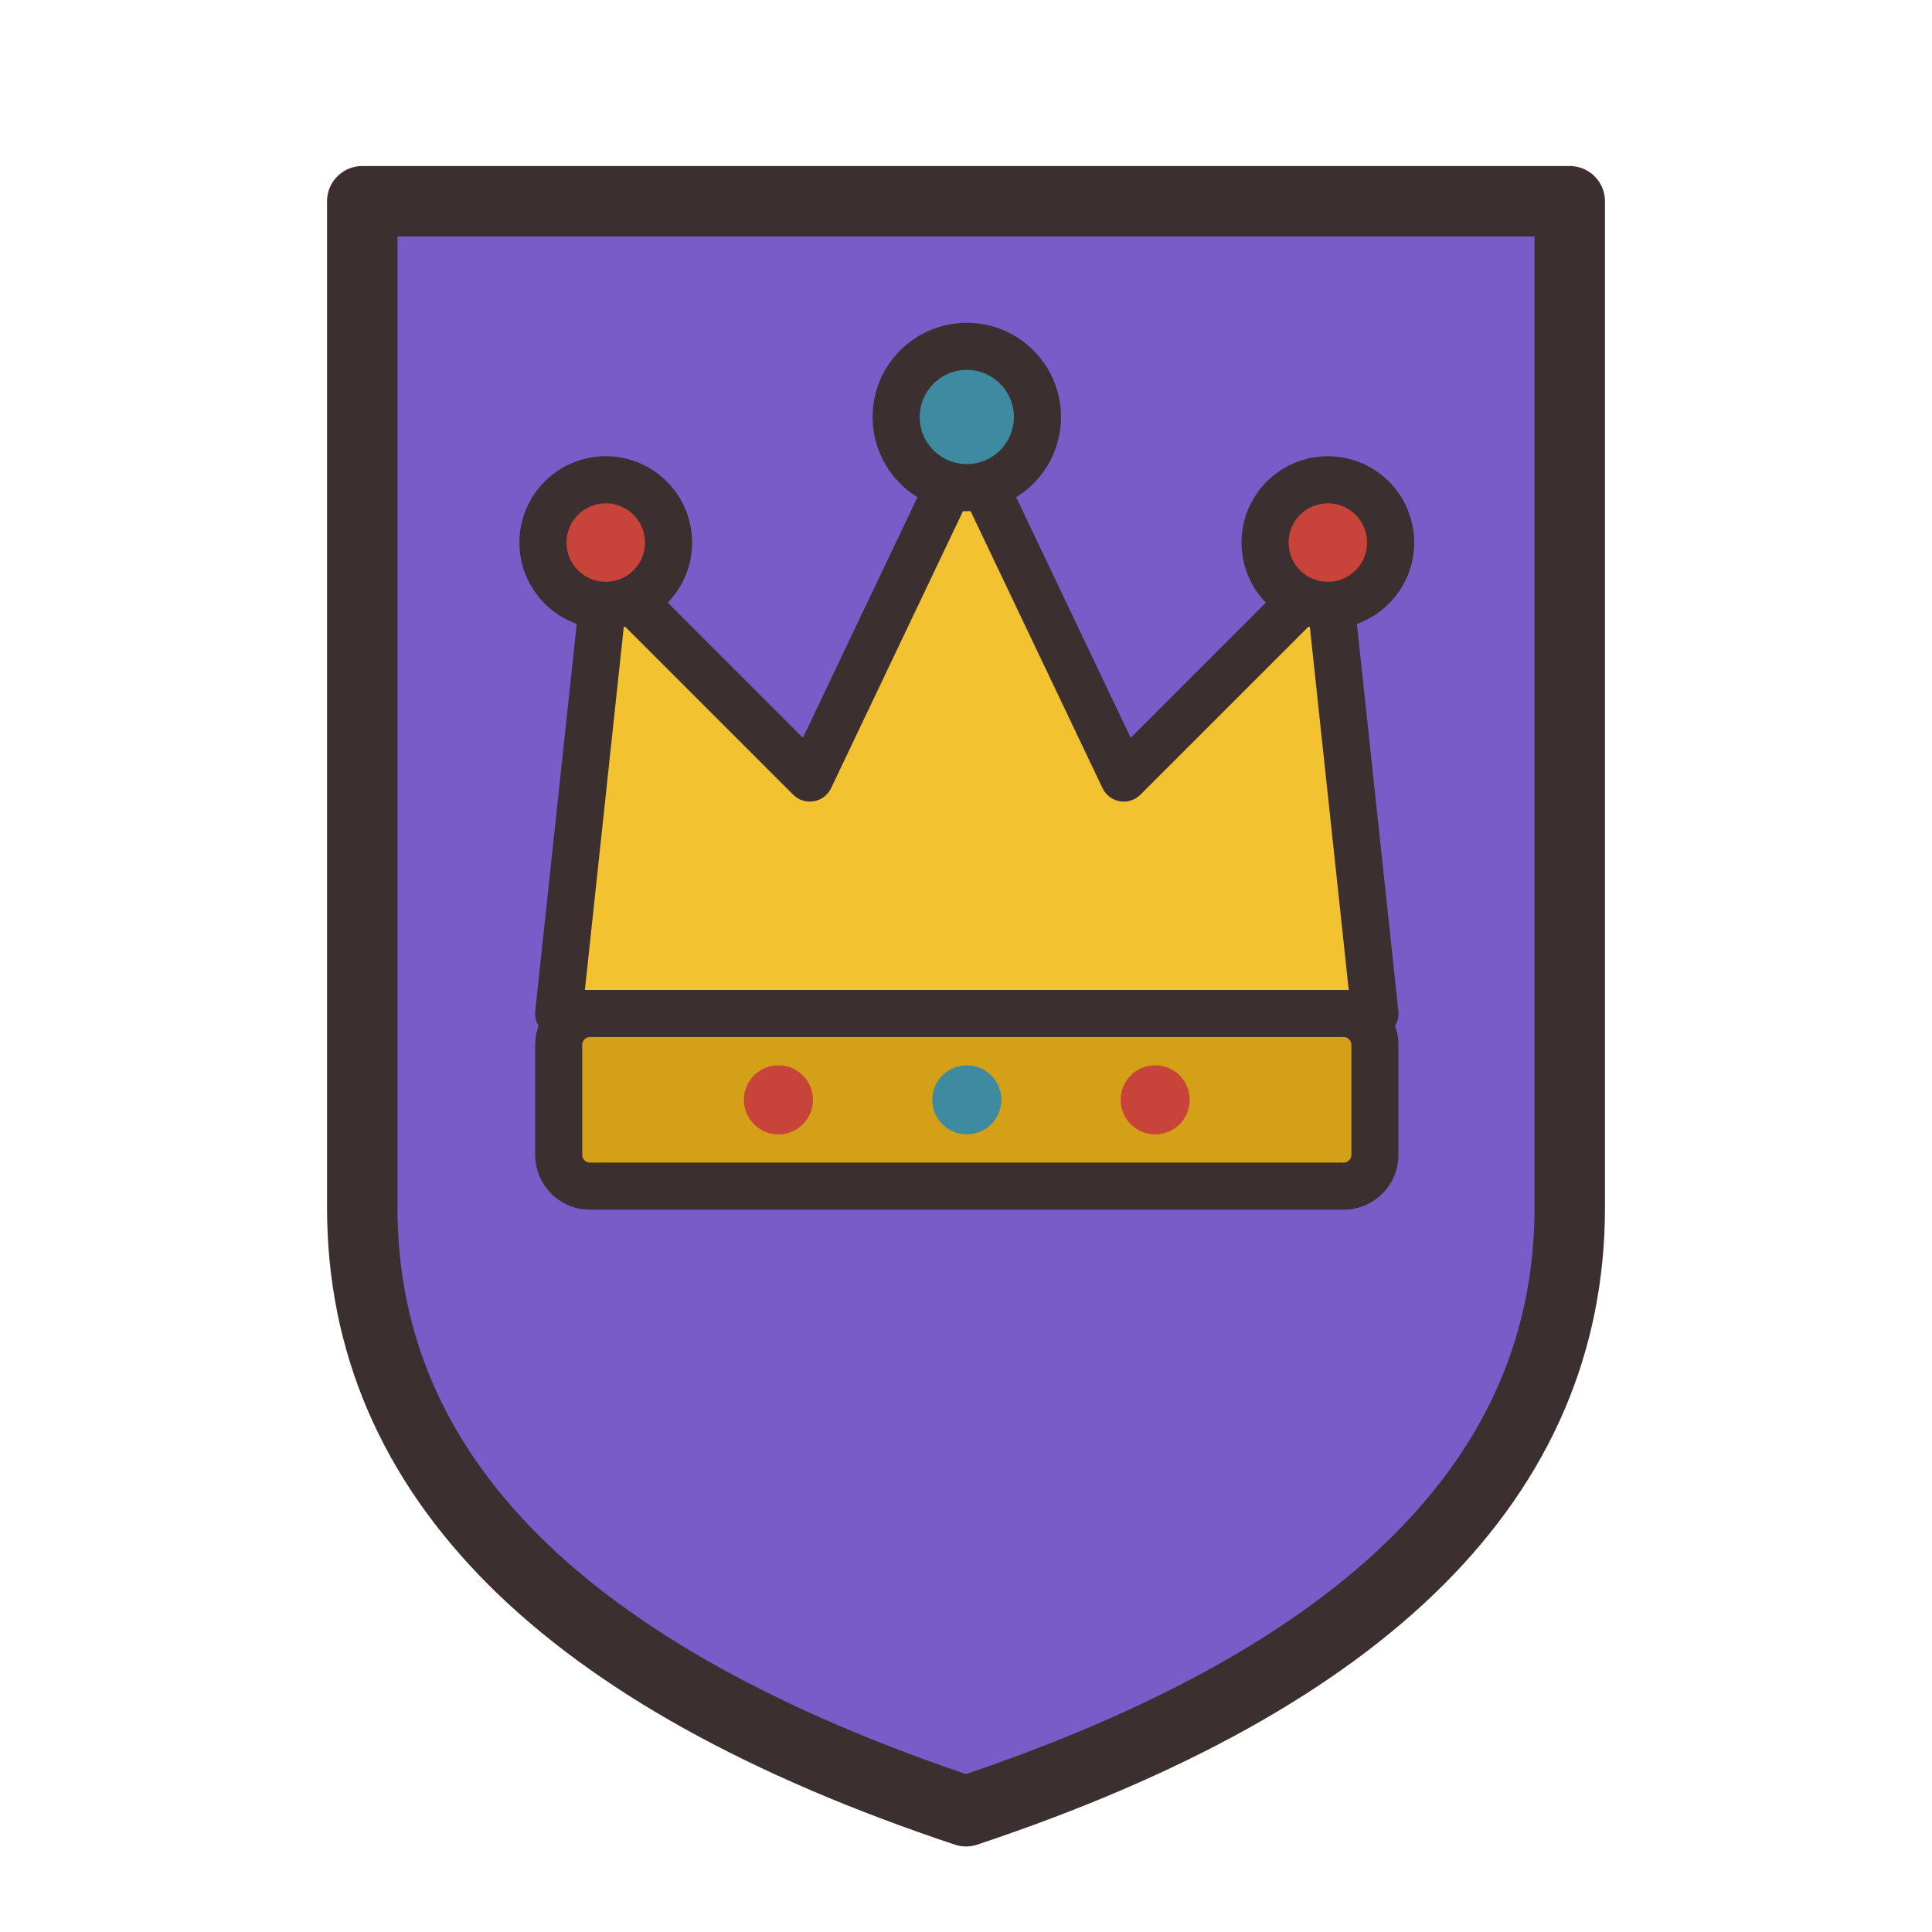
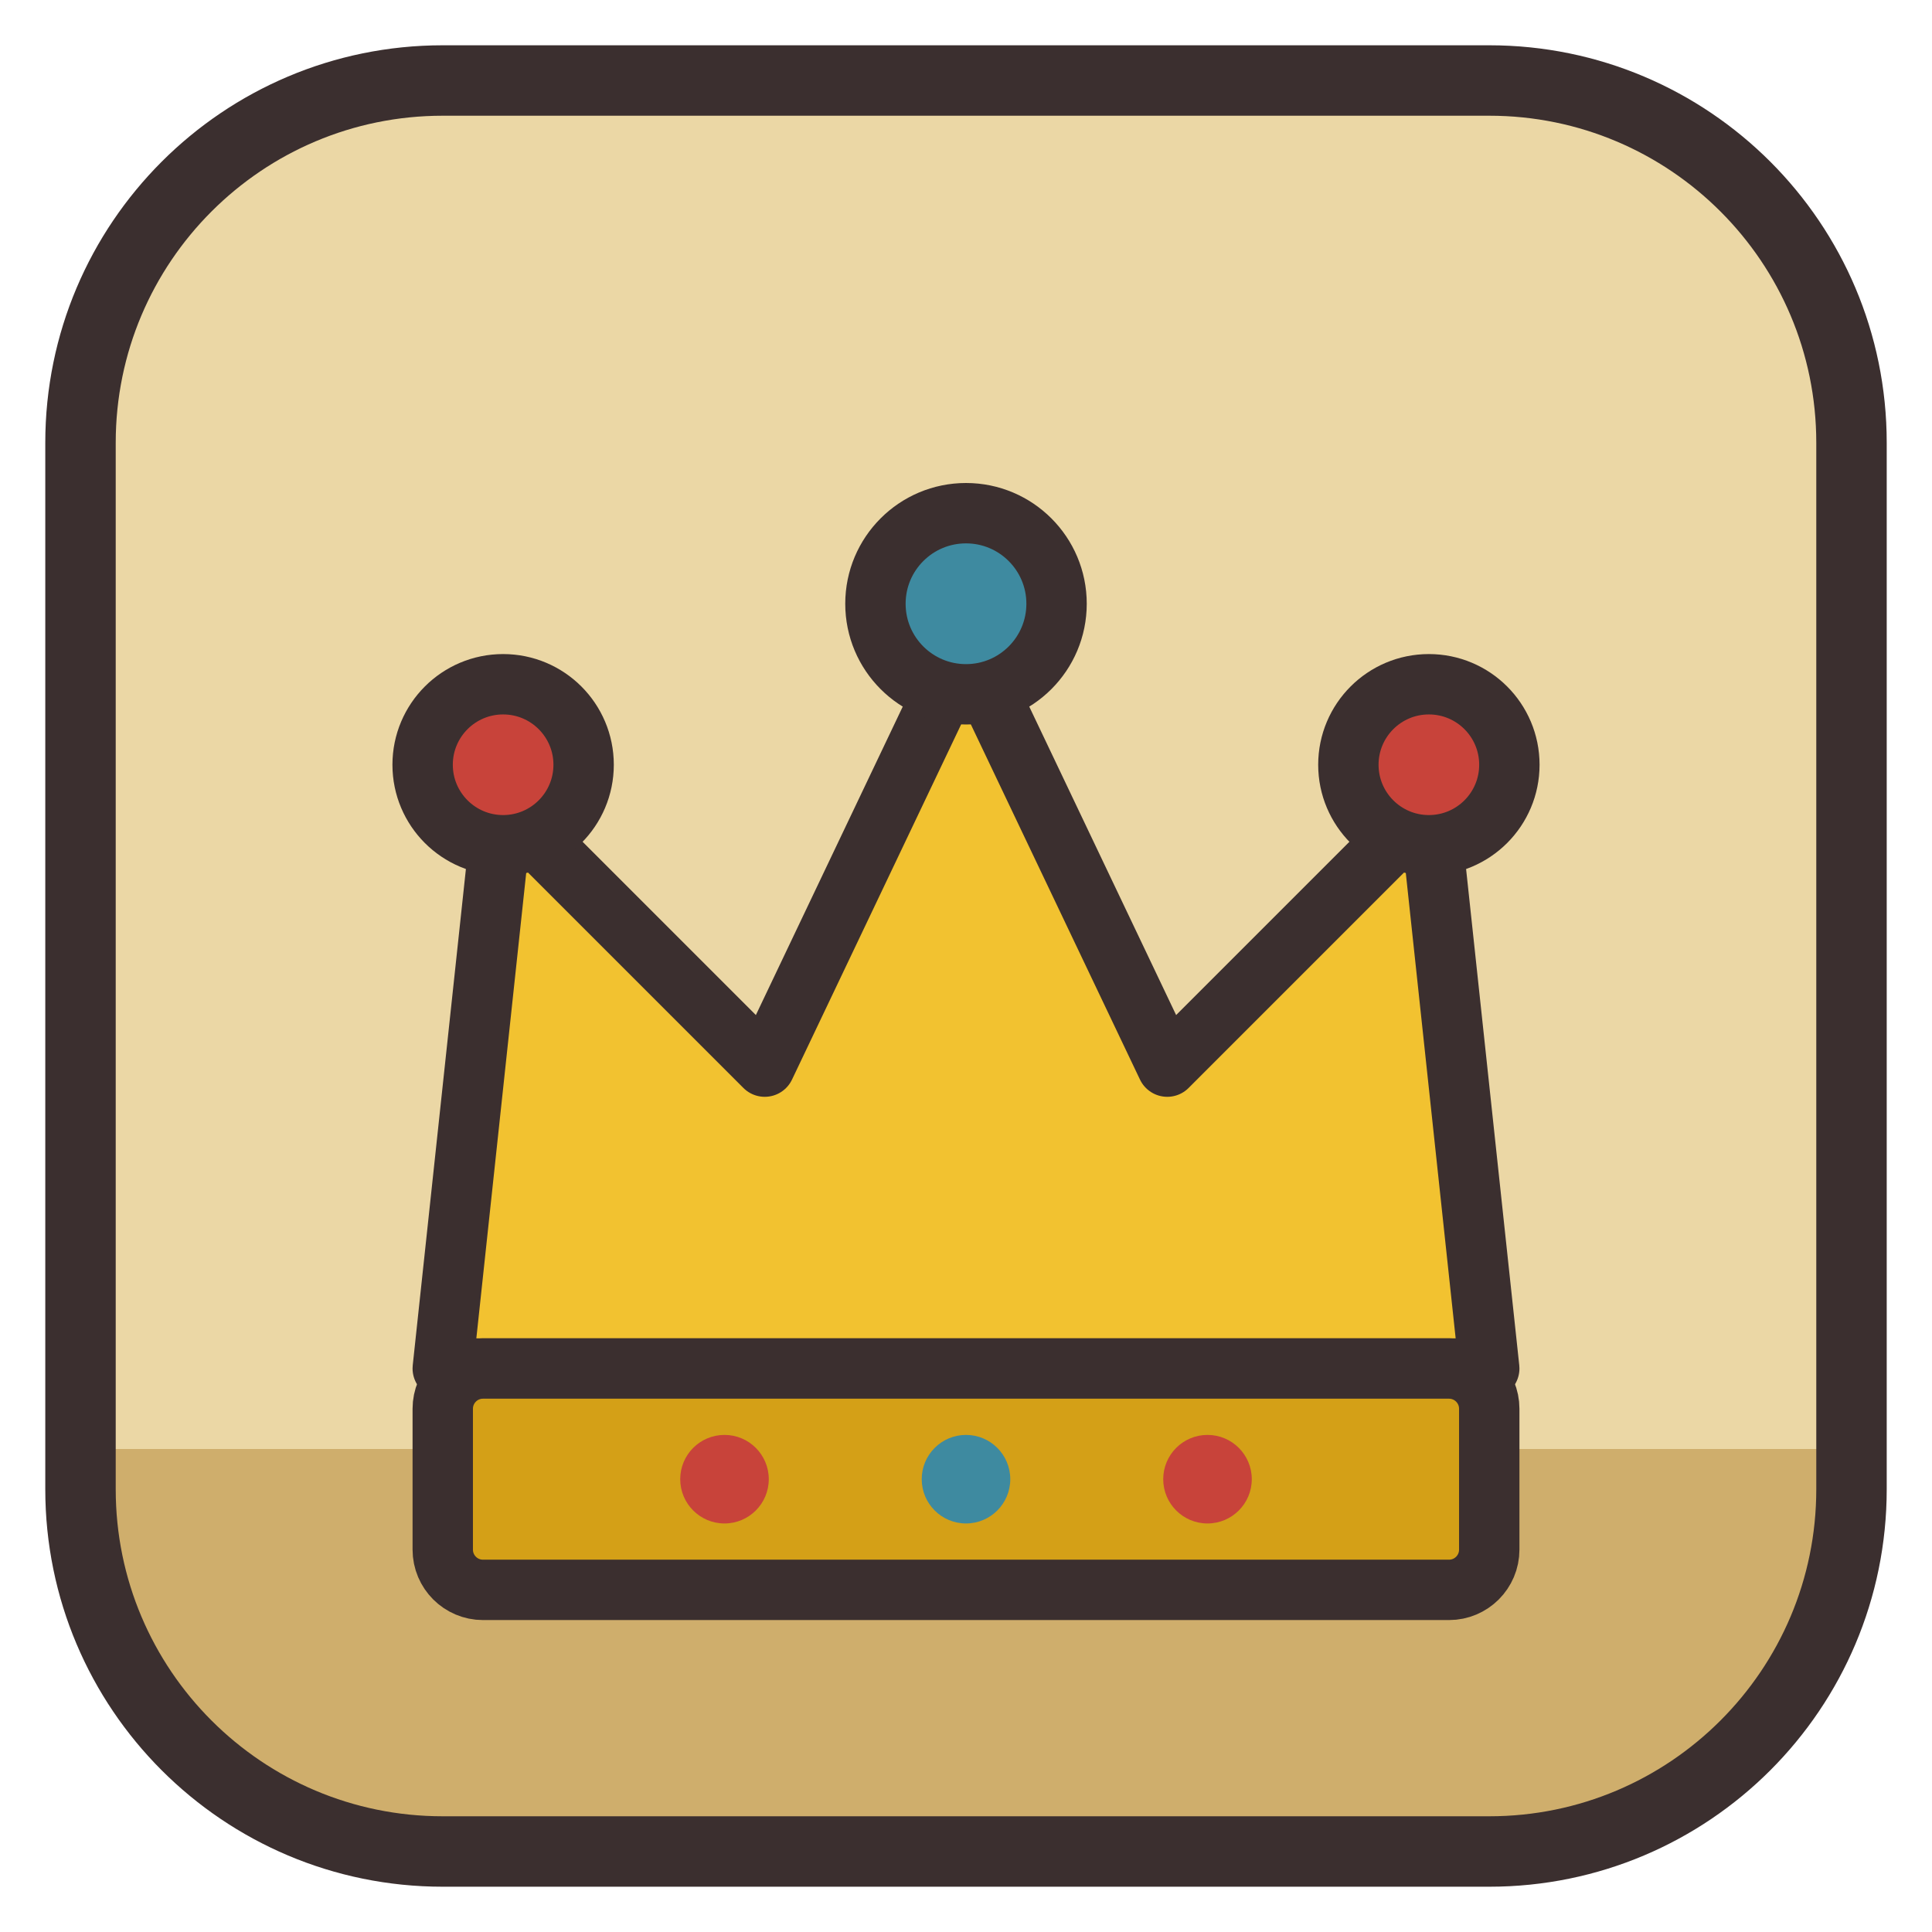
<svg xmlns="http://www.w3.org/2000/svg" width="96" height="96" viewBox="0 0 96 96">
-   <path d="M18 10 H78 V60 Q78 80 48 90 Q18 80 18 60 Z" fill="#7A5CC8" stroke="#3B2F2F" stroke-width="3.5" stroke-linejoin="round" />
-   <g transform="translate(10.6 2) scale(0.78)" stroke="#3B2F2F" stroke-linejoin="round" stroke-linecap="round" stroke-width="3">
+   <defs>
+     <clipPath id="t">
+       <rect x="4" y="4" width="88" height="88" rx="18" />
+     </clipPath>
+   </defs>
+   <rect x="4" y="4" width="88" height="88" rx="18" fill="#EBD7A5" />
+   <g clip-path="url(#t)">
+     <rect x="4" y="72" width="88" height="20" fill="#CFAE6C" />
+   </g>
+   <g transform="translate(0 6)" stroke="#3B2F2F" stroke-linejoin="round" stroke-linecap="round" stroke-width="3">
    <path d="M22 62 L25 34 L38 47 L48 26 L58 47 L71 34 L74 62 Z" fill="#F2C230" />
    <rect x="22" y="62" width="52" height="11" rx="2" fill="#D4A017" />
    <circle cx="25" cy="32" r="4" fill="#C8433A" />
    <circle cx="48" cy="24" r="4.5" fill="#3E8AA0" />
    <circle cx="71" cy="32" r="4" fill="#C8433A" />
    <circle cx="36" cy="67.5" r="2.2" fill="#C8433A" stroke="none" />
    <circle cx="48" cy="67.5" r="2.2" fill="#3E8AA0" stroke="none" />
    <circle cx="60" cy="67.5" r="2.2" fill="#C8433A" stroke="none" />
  </g>
+   <rect x="4" y="4" width="88" height="88" rx="18" fill="none" stroke="#3B2F2F" stroke-width="3.5" />
</svg>
